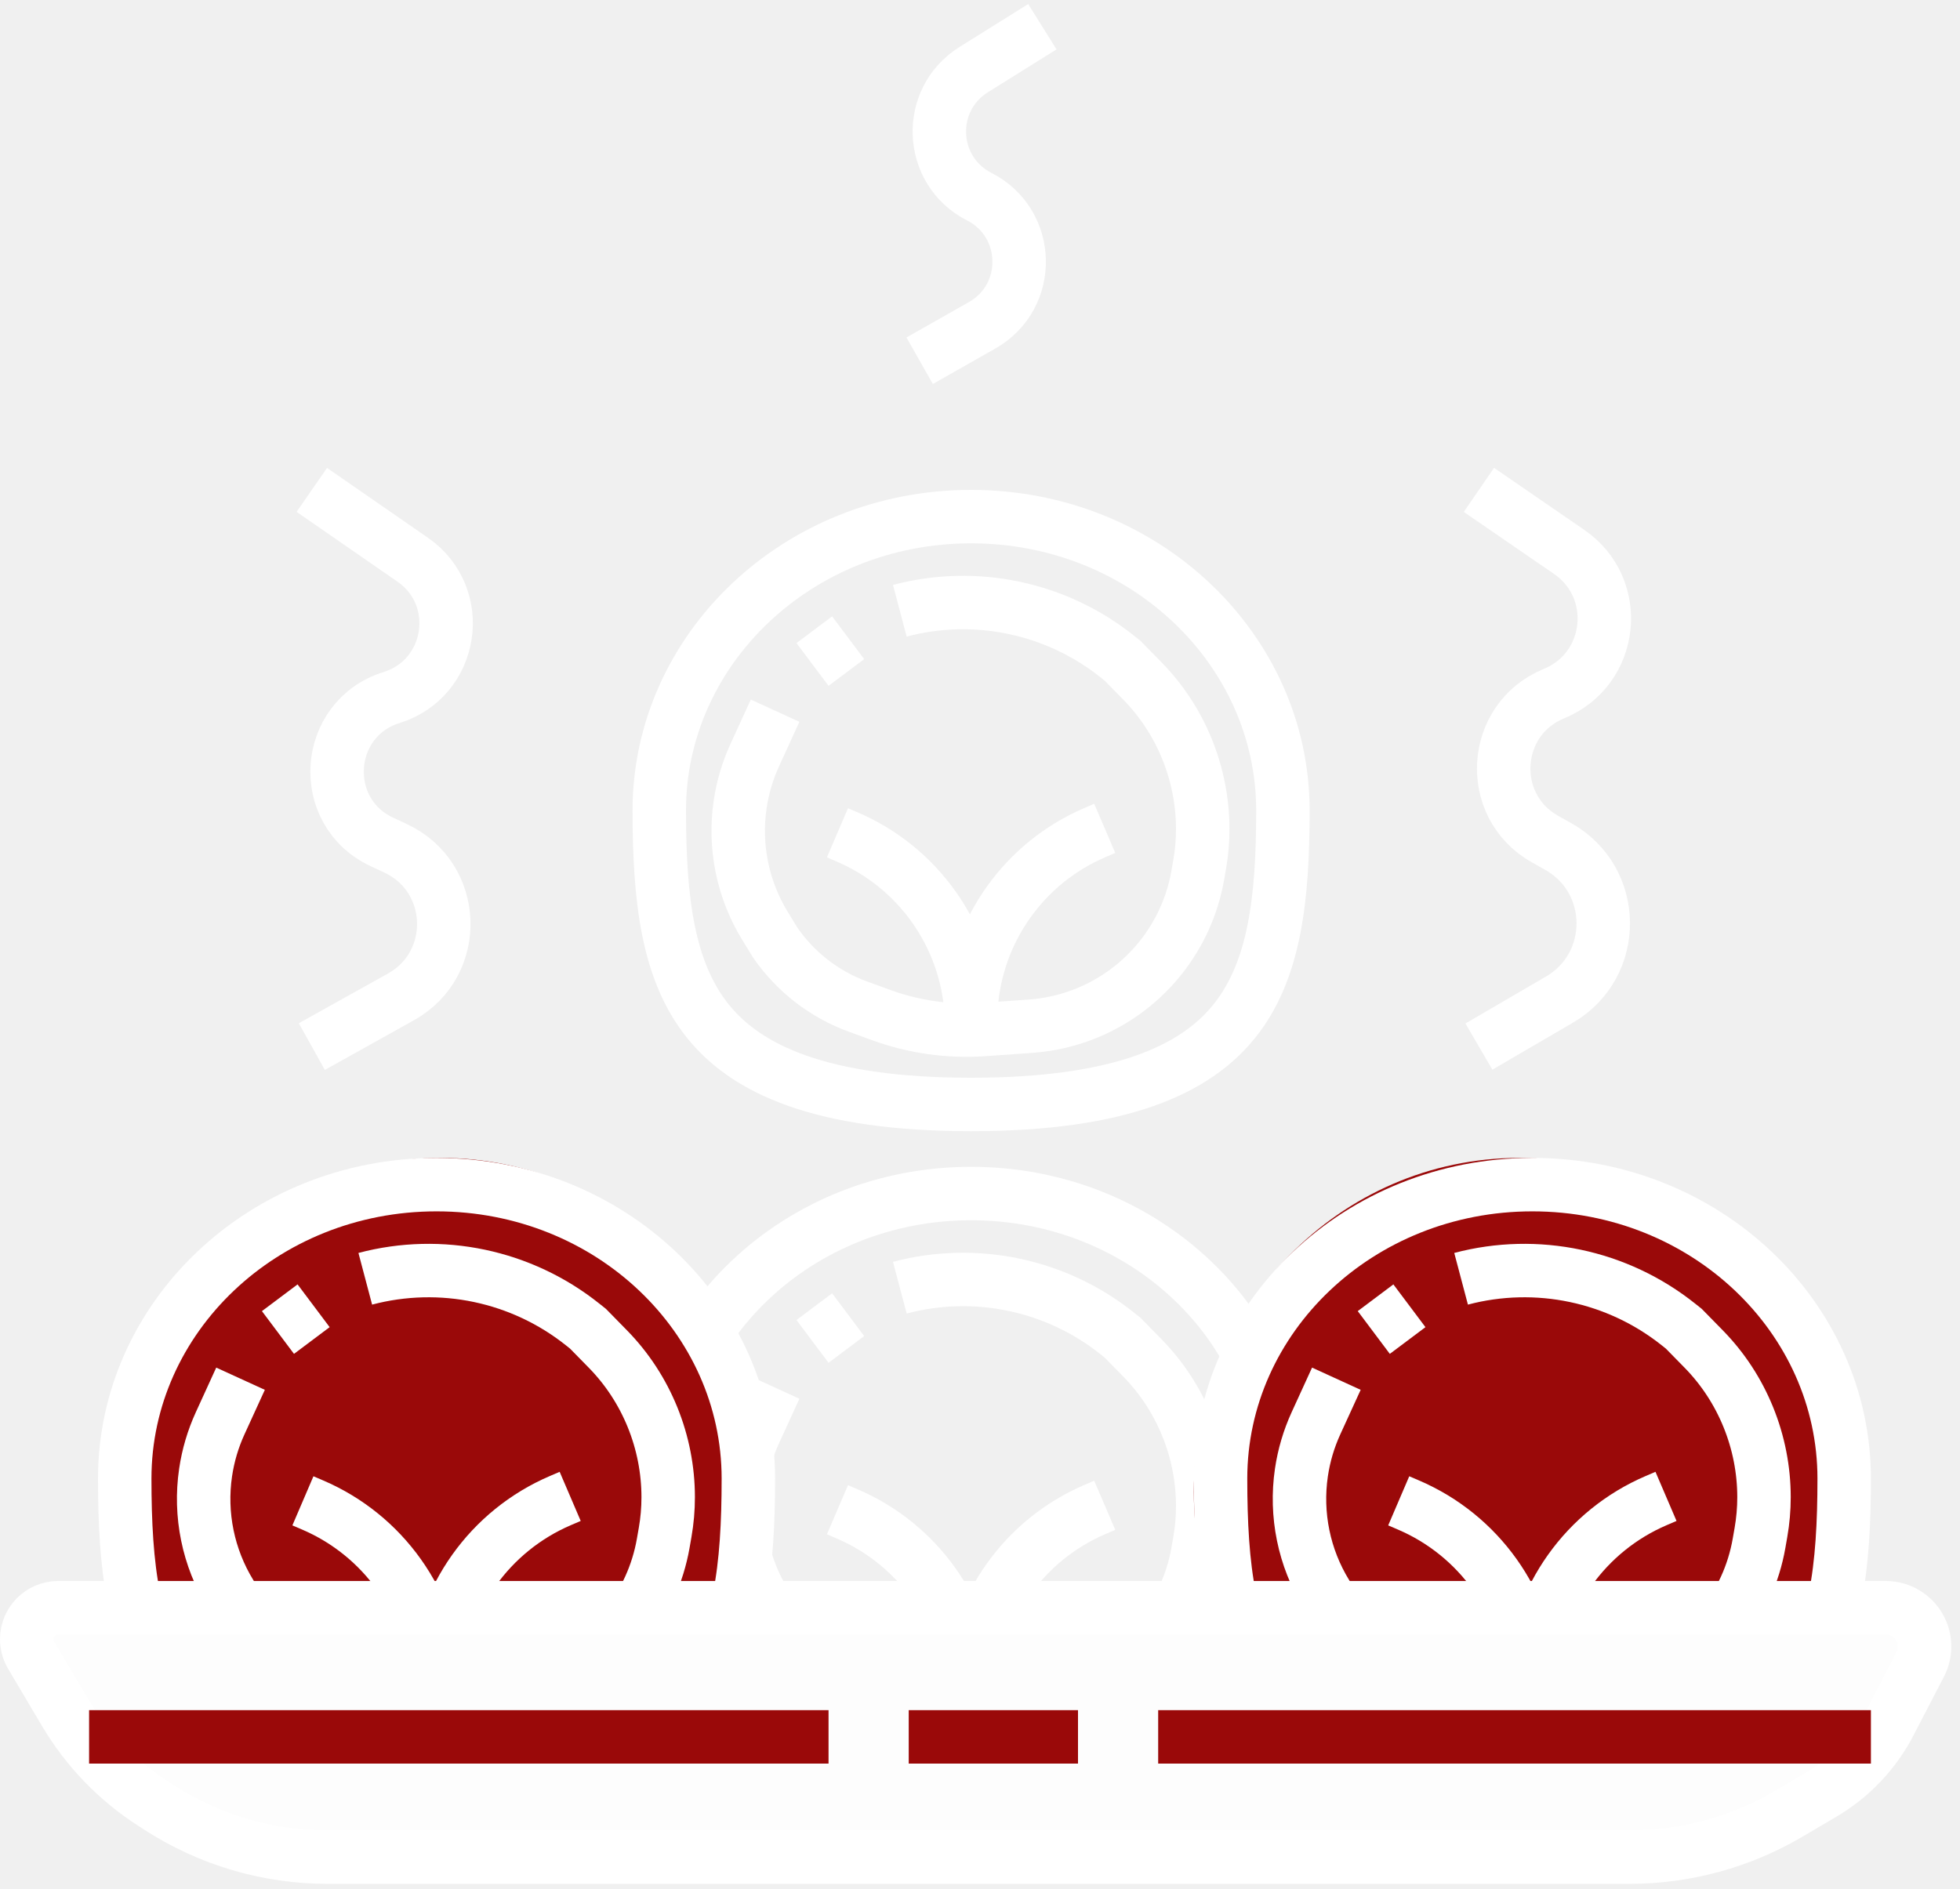
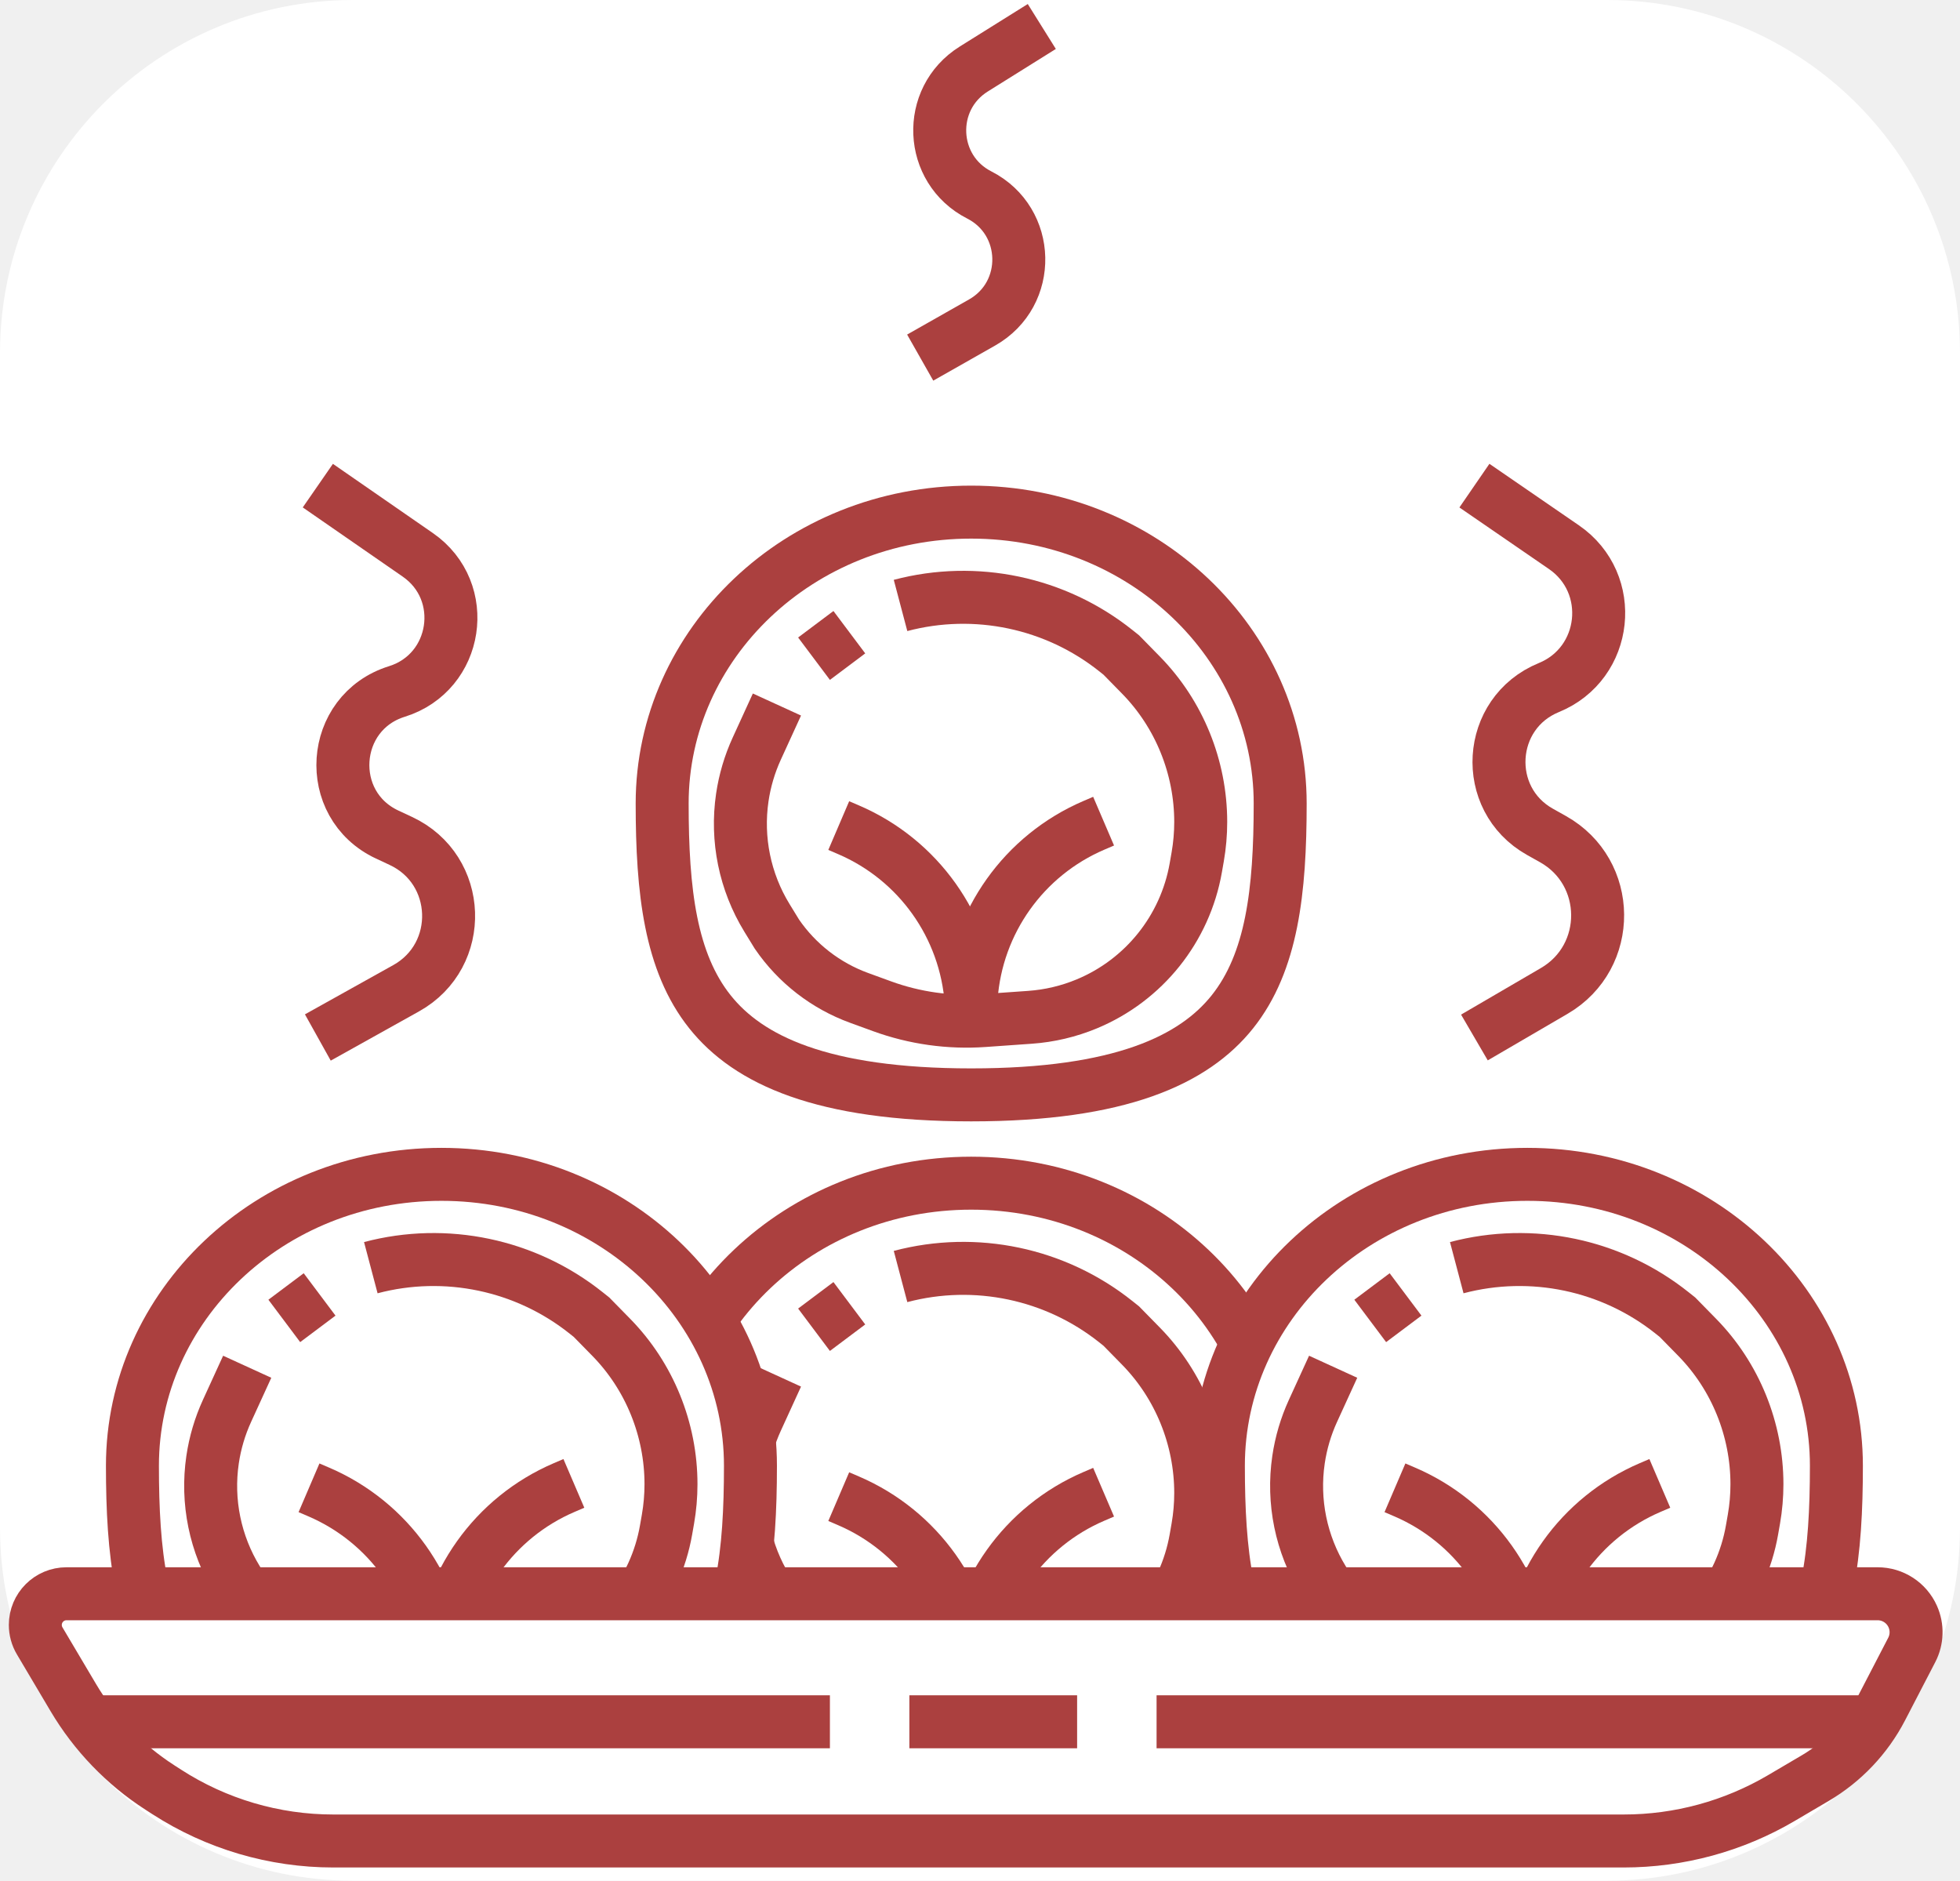
- <svg xmlns="http://www.w3.org/2000/svg" viewBox="0 0 220 212" fill="none">
-   <path d="M166 55L176.137 61.969C182.092 66.063 181.118 75.134 174.429 77.87V77.87C167.389 80.75 166.791 90.489 173.426 94.209L174.897 95.033C181.578 98.778 181.66 108.365 175.045 112.224L166 117.5" stroke="white" stroke-width="6" />
-   <path d="M35 55L46.32 62.837C52.286 66.967 50.882 76.154 43.954 78.313V78.313C36.361 80.68 35.652 91.149 42.857 94.518L44.409 95.243C51.333 98.48 51.68 108.198 45.005 111.921L35 117.5" stroke="white" stroke-width="6" />
-   <path d="M117 3L109.293 7.817C103.885 11.197 104.234 19.185 109.916 22.08V22.08C115.739 25.046 115.924 33.298 110.24 36.522L103.227 40.5" stroke="white" stroke-width="6" />
-   <path d="M144 167C144 176.958 143.065 184.968 138.591 190.587C134.243 196.047 125.885 200 109 200C92.115 200 83.757 196.047 79.409 190.587C74.935 184.968 74 176.958 74 167C74 148.925 89.515 134 109 134C128.485 134 144 148.925 144 167Z" stroke="white" stroke-width="6" />
-   <line x1="91.2" y1="150.6" x2="95.2" y2="147.6" stroke="white" stroke-width="6" />
-   <path d="M101 144.57V144.57C109.493 142.324 118.548 144.231 125.413 149.712L126 150.18L128.228 152.453C132.569 156.88 135 162.896 135 169.095V169.095C135 170.414 134.886 171.743 134.658 173.042L134.443 174.272C133.233 181.184 128.576 187.001 122.095 189.694V189.694C120.045 190.546 117.871 191.059 115.656 191.215L110.435 191.583C106.522 191.858 102.595 191.306 98.91 189.964L96.312 189.017C92.532 187.64 89.276 185.117 87 181.8V181.8L85.867 179.951C83.369 175.874 82.381 171.048 83.077 166.317V166.317C83.358 164.409 83.907 162.55 84.71 160.795L87 155.79" stroke="white" stroke-width="6" />
-   <path d="M94 169.5L95.099 169.971C103.022 173.367 108.386 180.902 109 189.5V189.5" stroke="white" stroke-width="6" />
-   <path d="M124 169L122.901 169.471C114.978 172.867 109.614 180.402 109 189V189" stroke="white" stroke-width="6" />
-   <ellipse cx="49.5" cy="167.5" rx="36.5" ry="37.5" fill="#9A0909" />
-   <ellipse cx="170.5" cy="167.5" rx="36.5" ry="37.5" fill="#9A0909" />
-   <path d="M207 166C207 175.958 206.065 183.968 201.591 189.587C197.243 195.047 188.885 199 172 199C155.115 199 146.757 195.047 142.409 189.587C137.935 183.968 137 175.958 137 166C137 147.925 152.515 133 172 133C191.485 133 207 147.925 207 166Z" stroke="white" stroke-width="6" />
-   <line x1="154.2" y1="149.6" x2="158.2" y2="146.6" stroke="white" stroke-width="6" />
-   <path d="M164 143.57V143.57C172.493 141.324 181.548 143.231 188.413 148.712L189 149.18L191.228 151.453C195.569 155.88 198 161.896 198 168.095V168.095C198 169.414 197.886 170.743 197.658 172.042L197.443 173.272C196.233 180.184 191.576 186.001 185.095 188.694V188.694C183.045 189.546 180.871 190.059 178.656 190.215L173.435 190.583C169.522 190.858 165.595 190.306 161.91 188.964L159.312 188.017C155.532 186.64 152.276 184.117 150 180.8V180.8L148.867 178.951C146.369 174.874 145.381 170.048 146.077 165.317V165.317C146.358 163.409 146.907 161.55 147.71 159.795L150 154.79" stroke="white" stroke-width="6" />
-   <path d="M157 168.5L158.099 168.971C166.022 172.367 171.386 179.902 172 188.5V188.5" stroke="white" stroke-width="6" />
-   <path d="M187 168L185.901 168.471C177.978 171.867 172.614 179.402 172 188V188" stroke="white" stroke-width="6" />
-   <path d="M84 166C84 175.958 83.065 183.968 78.591 189.587C74.243 195.047 65.885 199 49 199C32.115 199 23.757 195.047 19.409 189.587C14.935 183.968 14 175.958 14 166C14 147.925 29.515 133 49 133C68.485 133 84 147.925 84 166Z" stroke="white" stroke-width="6" />
-   <line x1="31.2" y1="149.6" x2="35.2" y2="146.6" stroke="white" stroke-width="6" />
-   <path d="M41 143.57V143.57C49.493 141.324 58.548 143.231 65.413 148.712L66 149.18L68.228 151.453C72.569 155.88 75 161.896 75 168.095V168.095C75 169.414 74.886 170.743 74.658 172.042L74.443 173.272C73.233 180.184 68.576 186.001 62.096 188.694V188.694C60.045 189.546 57.871 190.059 55.656 190.215L50.435 190.583C46.522 190.858 42.595 190.306 38.91 188.964L36.312 188.017C32.532 186.64 29.276 184.117 27 180.8V180.8L25.867 178.951C23.369 174.874 22.381 170.048 23.077 165.317V165.317C23.358 163.409 23.907 161.55 24.71 159.795L27 154.79" stroke="white" stroke-width="6" />
-   <path d="M34 168.5L35.099 168.971C43.022 172.367 48.386 179.902 49 188.5V188.5" stroke="white" stroke-width="6" />
-   <path d="M64 168L62.901 168.471C54.978 171.867 49.614 179.402 49 188V188" stroke="white" stroke-width="6" />
-   <path d="M144 91C144 100.958 143.065 108.968 138.591 114.587C134.243 120.047 125.885 124 109 124C92.115 124 83.757 120.047 79.409 114.587C74.935 108.968 74 100.958 74 91C74 72.925 89.515 58 109 58C128.485 58 144 72.925 144 91Z" stroke="white" stroke-width="6" />
-   <line x1="91.2" y1="74.6" x2="95.2" y2="71.6" stroke="white" stroke-width="6" />
-   <path d="M101 68.57V68.57C109.493 66.324 118.548 68.231 125.413 73.712L126 74.18L128.228 76.453C132.569 80.88 135 86.896 135 93.095V93.095C135 94.414 134.886 95.743 134.658 97.042L134.443 98.272C133.233 105.184 128.576 111.001 122.095 113.694V113.694C120.045 114.546 117.871 115.059 115.656 115.215L110.435 115.583C106.522 115.858 102.595 115.306 98.91 113.964L96.312 113.017C92.532 111.64 89.276 109.117 87 105.8V105.8L85.867 103.951C83.369 99.874 82.381 95.048 83.077 90.317V90.317C83.358 88.409 83.907 86.55 84.71 84.795L87 79.79" stroke="white" stroke-width="6" />
-   <path d="M94 93.5L95.099 93.971C103.022 97.367 108.386 104.902 109 113.5V113.5" stroke="white" stroke-width="6" />
-   <path d="M124 93L122.901 93.471C114.978 96.867 109.614 104.402 109 113V113" stroke="white" stroke-width="6" />
-   <path d="M211.67 180.5H6.532C4.581 180.5 3 182.081 3 184.032C3 184.666 3.17 185.288 3.493 185.833L7.301 192.258C9.734 196.363 13.087 199.847 17.097 202.433L17.889 202.944C23.51 206.571 30.058 208.5 36.748 208.5H182.914C189.19 208.5 195.353 206.822 200.763 203.64L204.591 201.387C207.799 199.501 210.409 196.748 212.121 193.444L215.536 186.859C216.145 185.684 216.187 184.296 215.649 183.086C214.95 181.513 213.391 180.5 211.67 180.5Z" fill="#FDFDFD" stroke="white" stroke-width="6" />
-   <line x1="10" y1="195" x2="93" y2="195" stroke="#9A0909" stroke-width="6" />
-   <line x1="130" y1="195" x2="210" y2="195" stroke="#9A0909" stroke-width="6" />
-   <line x1="102" y1="195" x2="121" y2="195" stroke="#9A0909" stroke-width="6" />
+ <svg xmlns="http://www.w3.org/2000/svg" width="222" height="213" viewBox="0 0 222 213" fill="none">
+   <rect width="222" height="213" rx="40" fill="white" />
+   <path d="M167 55L177.137 61.969C183.092 66.063 182.118 75.134 175.429 77.87V77.87C168.389 80.75 167.791 90.489 174.426 94.209L175.897 95.033C182.578 98.778 182.66 108.365 176.045 112.224L167 117.5" stroke="#AB403F" stroke-width="6" />
+   <path d="M36 55L47.32 62.837C53.286 66.967 51.882 76.154 44.954 78.313V78.313C37.361 80.68 36.652 91.149 43.857 94.518L45.409 95.243C52.333 98.48 52.68 108.198 46.005 111.921L36 117.5" stroke="#AB403F" stroke-width="6" />
+   <path d="M118 3L110.293 7.817C104.885 11.197 105.234 19.185 110.916 22.08V22.08C116.739 25.046 116.924 33.298 111.24 36.522L104.227 40.5" stroke="#AB403F" stroke-width="6" />
+   <path d="M145 167C145 176.958 144.065 184.968 139.591 190.587C135.243 196.047 126.885 200 110 200C93.115 200 84.757 196.047 80.409 190.587C75.935 184.968 75 176.958 75 167C75 148.925 90.515 134 110 134C129.485 134 145 148.925 145 167Z" fill="white" stroke="#AB403F" stroke-width="6" />
+   <line x1="92.2" y1="150.6" x2="96.2" y2="147.6" stroke="#AB403F" stroke-width="6" />
+   <path d="M102 144.57V144.57C110.493 142.324 119.548 144.231 126.413 149.712L127 150.18L129.228 152.453C133.569 156.88 136 162.896 136 169.095V169.095C136 170.414 135.886 171.743 135.658 173.042L135.443 174.272C134.233 181.184 129.576 187.001 123.095 189.694V189.694C121.045 190.546 118.871 191.059 116.656 191.215L111.435 191.583C107.522 191.858 103.595 191.306 99.91 189.964L97.312 189.017C93.532 187.64 90.276 185.117 88 181.8V181.8L86.867 179.951C84.369 175.874 83.381 171.048 84.077 166.317V166.317C84.358 164.409 84.907 162.55 85.71 160.795L88 155.79" stroke="#AB403F" stroke-width="6" />
+   <path d="M95 169.5L96.099 169.971C104.022 173.367 109.386 180.902 110 189.5V189.5" stroke="#AB403F" stroke-width="6" />
+   <path d="M125 169L123.901 169.471C115.978 172.867 110.614 180.402 110 189V189" stroke="#AB403F" stroke-width="6" />
+   <path d="M208 166C208 175.958 207.065 183.968 202.591 189.587C198.243 195.047 189.885 199 173 199C156.115 199 147.757 195.047 143.409 189.587C138.935 183.968 138 175.958 138 166C138 147.925 153.515 133 173 133C192.485 133 208 147.925 208 166Z" fill="white" stroke="#AB403F" stroke-width="6" />
+   <line x1="155.2" y1="149.6" x2="159.2" y2="146.6" stroke="#AB403F" stroke-width="6" />
+   <path d="M165 143.57V143.57C173.493 141.324 182.548 143.231 189.413 148.712L190 149.18L192.228 151.453C196.569 155.88 199 161.896 199 168.095V168.095C199 169.414 198.886 170.743 198.658 172.042L198.443 173.272C197.233 180.184 192.576 186.001 186.095 188.694V188.694C184.045 189.546 181.871 190.059 179.656 190.215L174.435 190.583C170.522 190.858 166.595 190.306 162.91 188.964L160.312 188.017C156.532 186.64 153.276 184.117 151 180.8V180.8L149.867 178.951C147.369 174.874 146.381 170.048 147.077 165.317V165.317C147.358 163.409 147.907 161.55 148.71 159.795L151 154.79" stroke="#AB403F" stroke-width="6" />
+   <path d="M158 168.5L159.099 168.971C167.022 172.367 172.386 179.902 173 188.5V188.5" stroke="#AB403F" stroke-width="6" />
+   <path d="M188 168L186.901 168.471C178.978 171.867 173.614 179.402 173 188V188" stroke="#AB403F" stroke-width="6" />
+   <path d="M85 166C85 175.958 84.065 183.968 79.591 189.587C75.243 195.047 66.885 199 50 199C33.115 199 24.757 195.047 20.409 189.587C15.935 183.968 15 175.958 15 166C15 147.925 30.515 133 50 133C69.485 133 85 147.925 85 166Z" fill="white" stroke="#AB403F" stroke-width="6" />
+   <line x1="32.2" y1="149.6" x2="36.2" y2="146.6" stroke="#AB403F" stroke-width="6" />
+   <path d="M42 143.57V143.57C50.493 141.324 59.548 143.231 66.413 148.712L67 149.18L69.228 151.453C73.569 155.88 76 161.896 76 168.095V168.095C76 169.414 75.886 170.743 75.658 172.042L75.443 173.272C74.233 180.184 69.576 186.001 63.096 188.694V188.694C61.045 189.546 58.871 190.059 56.656 190.215L51.435 190.583C47.522 190.858 43.595 190.306 39.91 188.964L37.312 188.017C33.532 186.64 30.276 184.117 28 180.8V180.8L26.867 178.951C24.369 174.874 23.381 170.048 24.077 165.317V165.317C24.358 163.409 24.907 161.55 25.71 159.795L28 154.79" stroke="#AB403F" stroke-width="6" />
+   <path d="M35 168.5L36.099 168.971C44.022 172.367 49.386 179.902 50 188.5V188.5" stroke="#AB403F" stroke-width="6" />
+   <path d="M65 168L63.901 168.471C55.978 171.867 50.614 179.402 50 188V188" stroke="#AB403F" stroke-width="6" />
+   <path d="M145 91C145 100.958 144.065 108.968 139.591 114.587C135.243 120.047 126.885 124 110 124C93.115 124 84.757 120.047 80.409 114.587C75.935 108.968 75 100.958 75 91C75 72.925 90.515 58 110 58C129.485 58 145 72.925 145 91Z" fill="white" stroke="#AB403F" stroke-width="6" />
+   <line x1="92.2" y1="74.6" x2="96.2" y2="71.6" stroke="#AB403F" stroke-width="6" />
+   <path d="M102 68.57V68.57C110.493 66.324 119.548 68.231 126.413 73.712L127 74.18L129.228 76.453C133.569 80.88 136 86.896 136 93.095V93.095C136 94.414 135.886 95.743 135.658 97.042L135.443 98.272C134.233 105.184 129.576 111.001 123.095 113.694V113.694C121.045 114.546 118.871 115.059 116.656 115.215L111.435 115.583C107.522 115.858 103.595 115.306 99.91 113.964L97.312 113.017C93.532 111.64 90.276 109.117 88 105.8V105.8L86.867 103.951C84.369 99.874 83.381 95.048 84.077 90.317V90.317C84.358 88.409 84.907 86.55 85.71 84.795L88 79.79" stroke="#AB403F" stroke-width="6" />
+   <path d="M95 93.5L96.099 93.971C104.022 97.367 109.386 104.902 110 113.5V113.5" stroke="#AB403F" stroke-width="6" />
+   <path d="M125 93L123.901 93.471C115.978 96.867 110.614 104.402 110 113V113" stroke="#AB403F" stroke-width="6" />
+   <path d="M212.67 180.5H7.532C5.581 180.5 4 182.081 4 184.032C4 184.666 4.17 185.288 4.493 185.833L8.301 192.258C10.734 196.363 14.087 199.847 18.097 202.433L18.889 202.944C24.51 206.571 31.058 208.5 37.748 208.5H183.914C190.19 208.5 196.353 206.822 201.763 203.64L205.591 201.387C208.799 199.501 211.409 196.748 213.121 193.444L216.536 186.859C217.145 185.684 217.187 184.296 216.649 183.086C215.95 181.513 214.391 180.5 212.67 180.5Z" fill="white" stroke="#AB403F" stroke-width="6" />
+   <line x1="11" y1="195" x2="94" y2="195" stroke="#AB403F" stroke-width="6" />
+   <line x1="131" y1="195" x2="211" y2="195" stroke="#AB403F" stroke-width="6" />
+   <line x1="103" y1="195" x2="122" y2="195" stroke="#AB403F" stroke-width="6" />
</svg>
